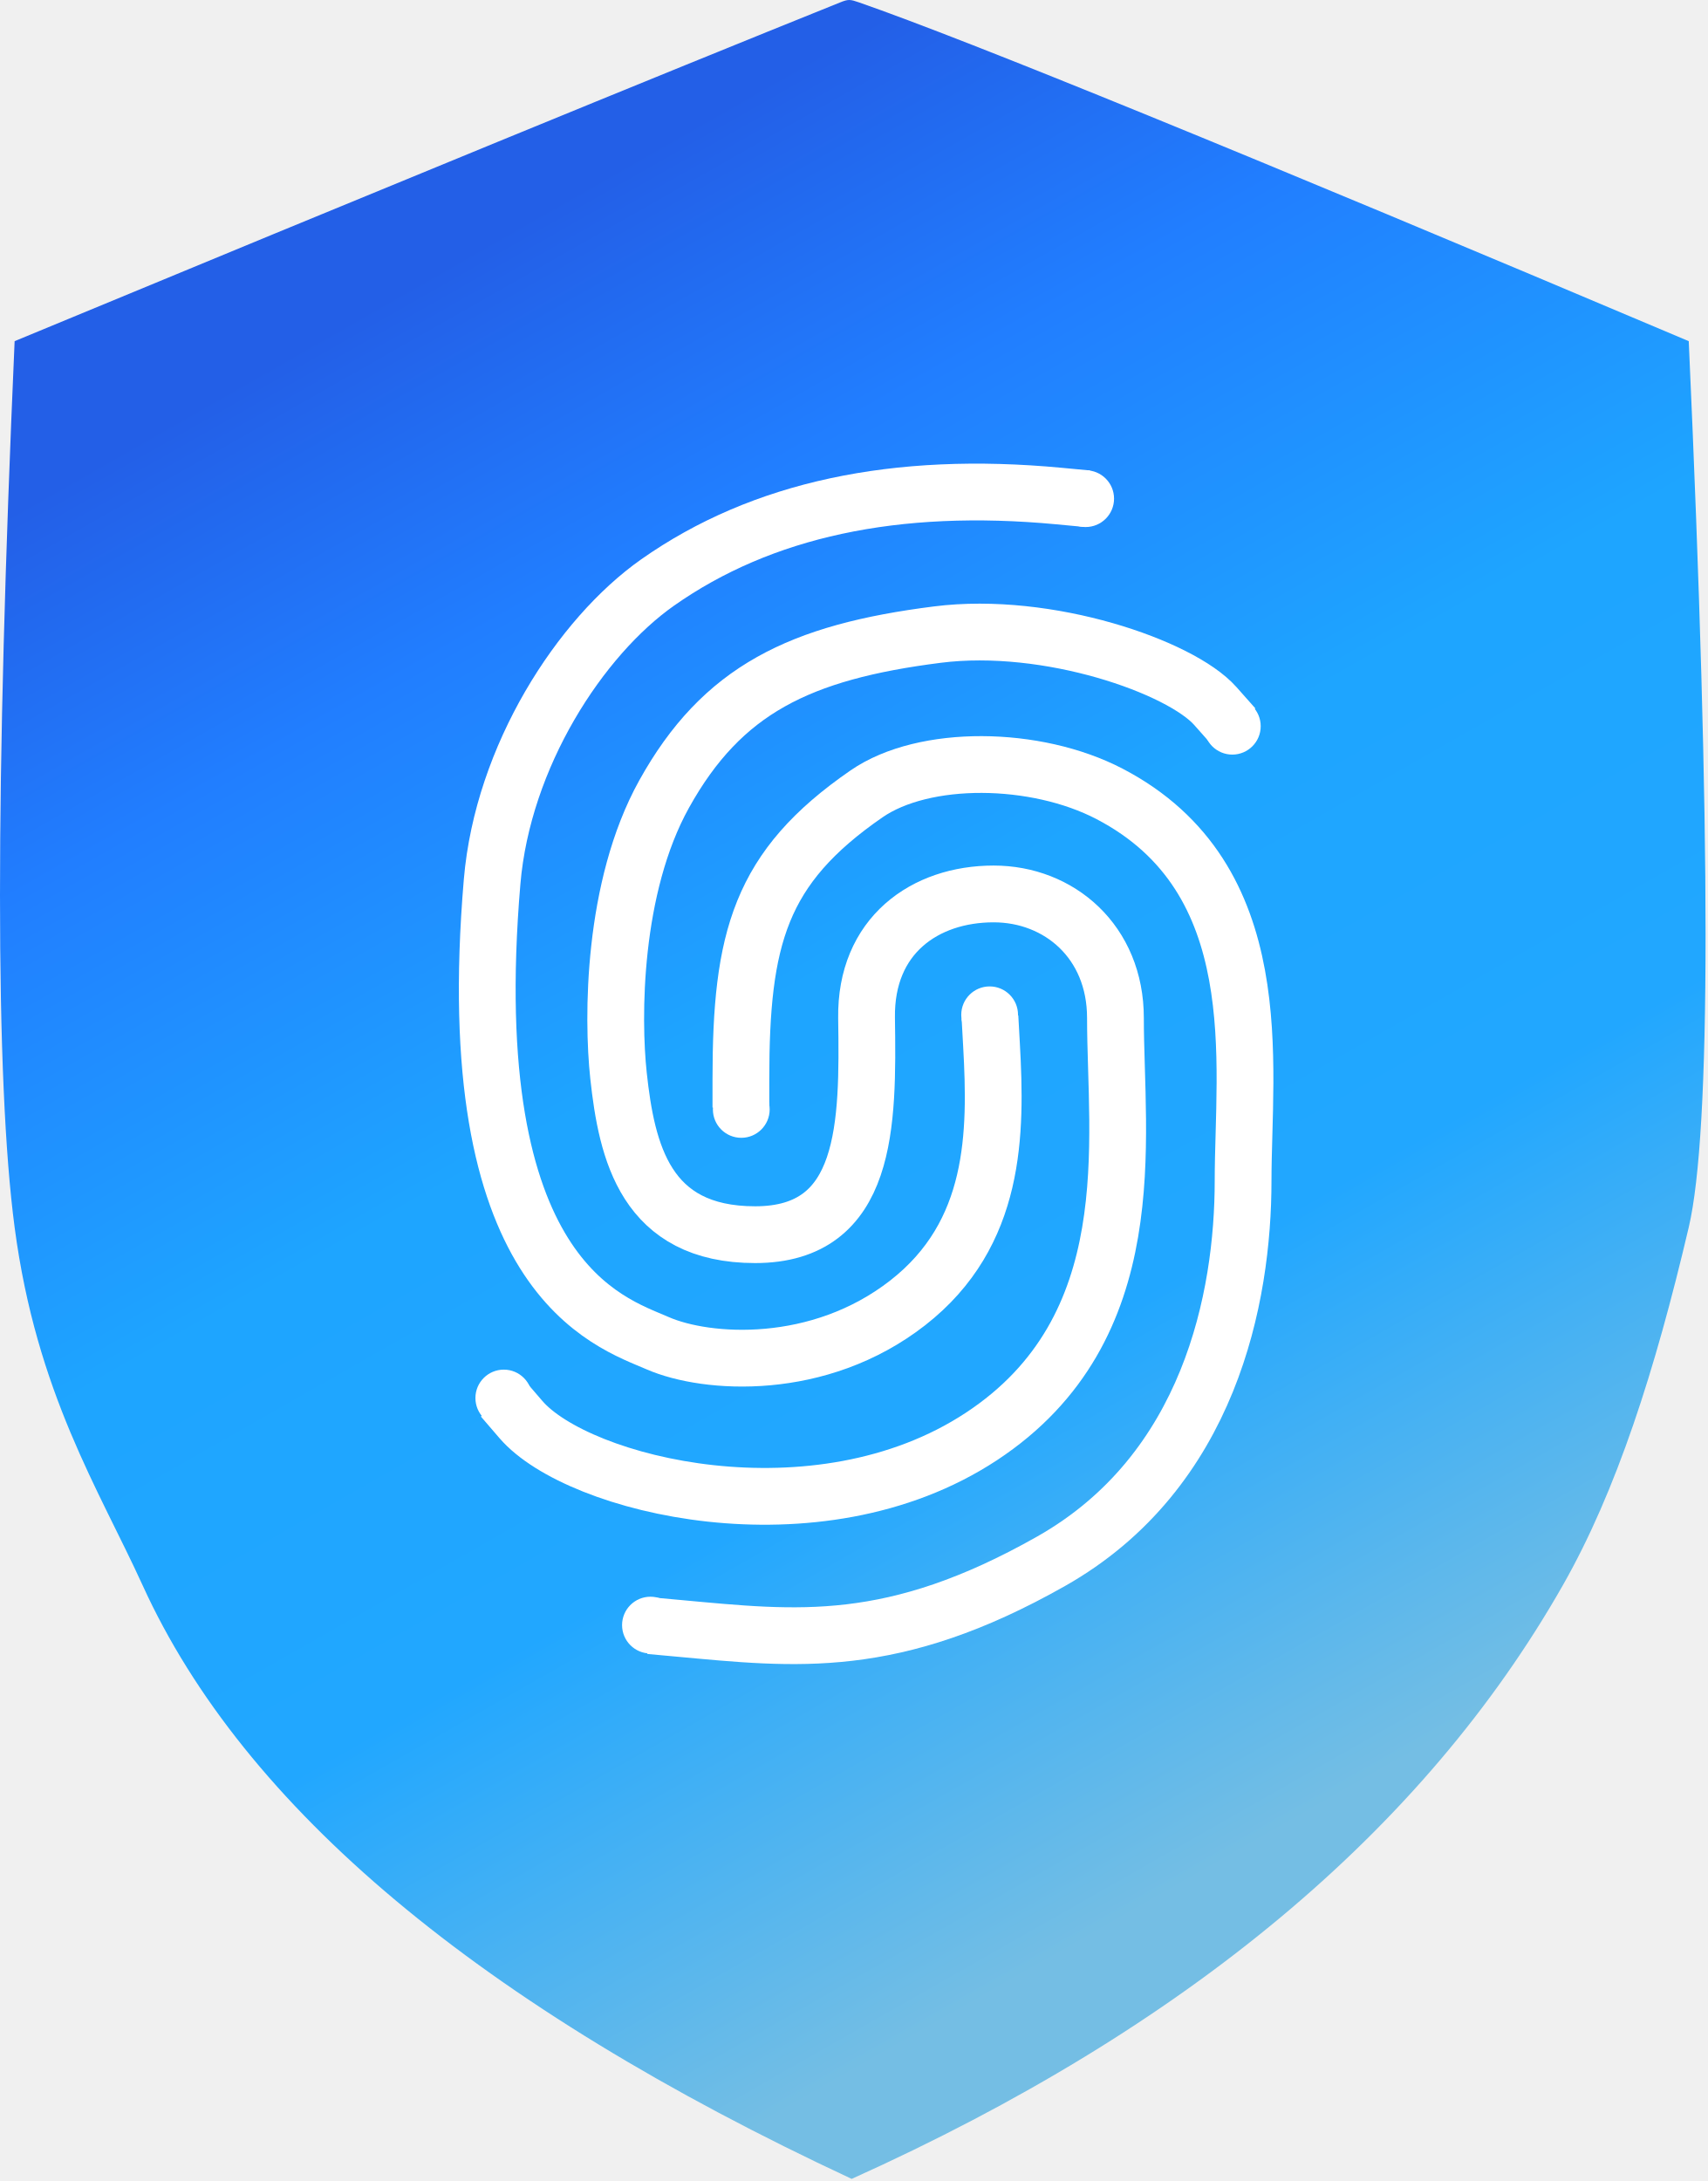
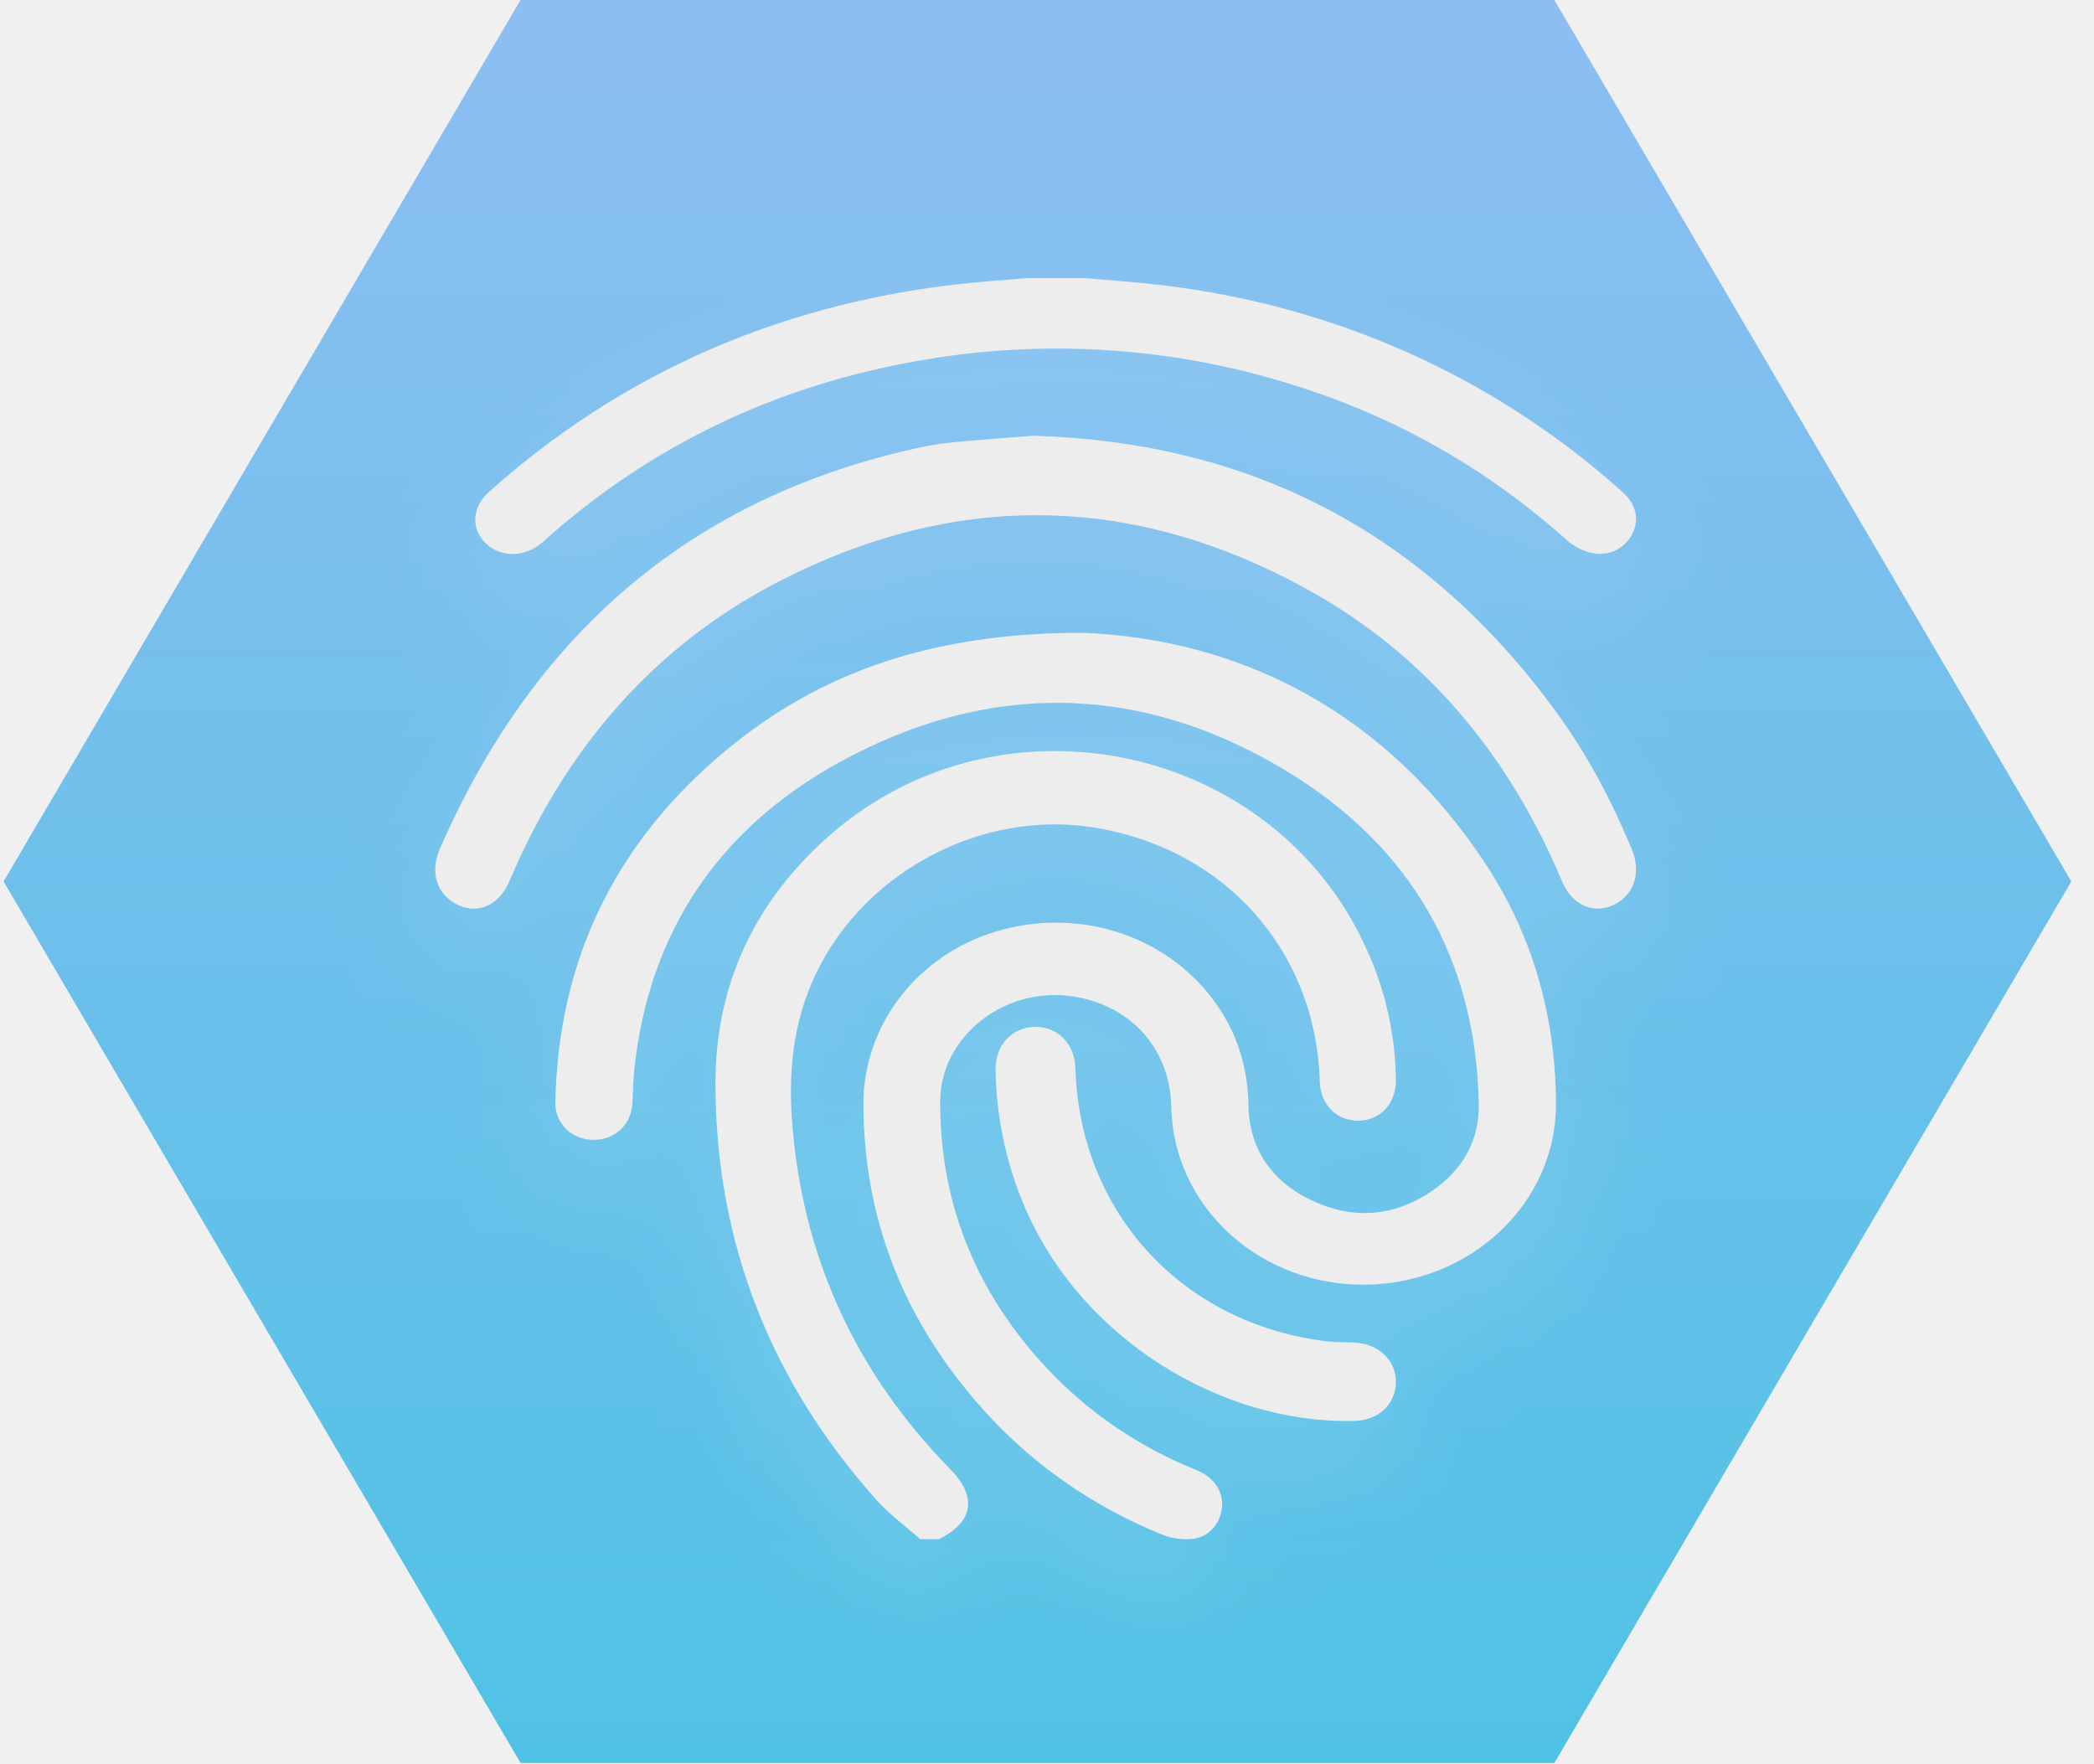
- <svg xmlns="http://www.w3.org/2000/svg" width="361px" height="461px" viewBox="0 0 361 461" version="1.1">
+ <svg xmlns="http://www.w3.org/2000/svg" width="76px" height="64px" viewBox="0 0 76 64" version="1.1">
  <defs>
-     <linearGradient x1="66.742%" y1="87.421%" x2="32.805%" y2="9.445%" id="linearGradient-1">
-       <stop stop-color="#74BEE4" offset="0%" />
-       <stop stop-color="#21A7FF" offset="30.044%" />
-       <stop stop-color="#1EA5FF" offset="54.761%" />
-       <stop stop-color="#217EFF" offset="81.037%" />
-       <stop stop-color="#235FE7" offset="100%" />
+     <linearGradient x1="50%" y1="0%" x2="50%" y2="100%" id="linearGradient-1">
+       <stop stop-color="#8DBEF2" offset="0%" />
+       <stop stop-color="#50C2E5" offset="100%" />
    </linearGradient>
+     <filter x="-27.2%" y="-25.4%" width="154.5%" height="150.8%" filterUnits="objectBoundingBox" id="filter-2">
+       <feOffset dx="0" dy="2" in="SourceAlpha" result="shadowOffsetOuter1" />
+       <feGaussianBlur stdDeviation="2" in="shadowOffsetOuter1" result="shadowBlurOuter1" />
+       <feColorMatrix values="0 0 0 0 1   0 0 0 0 1   0 0 0 0 1  0 0 0 0.158 0" type="matrix" in="shadowBlurOuter1" result="shadowMatrixOuter1" />
+       <feMerge>
+         <feMergeNode in="shadowMatrixOuter1" />
+         <feMergeNode in="SourceGraphic" />
+       </feMerge>
+     </filter>
  </defs>
  <g id="Page-1" stroke="none" stroke-width="1" fill="none" fill-rule="evenodd">
-     <g id="shield">
-       <path d="M3.091,72.111 C80.834,39.901 139.004,16.034 177.601,0.51 C179.341,-0.19 179.701,-0.15 181.597,0.51 C204.754,8.572 263.217,32.439 356.985,72.111 C361.724,176.796 361.724,239.231 356.985,259.417 C349.875,289.697 341.711,315.147 330.369,335.083 C300.918,386.851 250.808,428.675 180.038,460.555 C101.544,423.961 51.581,382.137 30.146,335.083 C20.973,314.945 7.716,294.429 3.091,259.417 C-1.03,228.22 -1.03,165.784 3.091,72.111 Z" id="Rectangle" fill="url(#linearGradient-1)" />
-       <g id="Group" transform="translate(101, 99)" stroke="#FFFFFF">
-         <path d="M122.889,5.854 C88.285,2.592 60.001,8.676 38.04,24.106 C21.635,35.631 5.28,60.882 3.03,87.344 C-4.09,171.088 27.679,180.415 38.04,184.922 C48.4,189.428 72.117,191.021 90.875,176.392 C109.633,161.763 109.633,140.553 108.6,121.947" id="Line" stroke-width="12" stroke-linecap="square" />
-         <path d="M55.619,129.107 C55.619,99.366 59.557,84.398 82.183,68.796 C94.362,60.399 117.921,60.665 133.532,68.796 C167.788,86.638 161.779,125.923 161.779,150.584 C161.779,175.246 154.726,212.029 121.189,231.009 C87.652,249.99 67.404,247.47 42.361,245.172" id="Line" stroke-width="12" stroke-linecap="square" />
-         <path d="M155.902,50.225 C148.57,41.958 120.531,32.178 97.165,35.136 C68.062,38.82 51.636,46.805 39.393,68.84 C28.431,88.57 28.431,116.167 29.744,128.325 C31.493,144.517 35.457,161.975 58.631,161.975 C82.511,161.975 82.511,138.692 82.183,116.167 C81.93,98.723 94.534,89.953 109.044,89.953 C122.889,89.953 134.795,100.047 134.795,116.167 C134.795,141.881 141.247,181.731 106.452,204.634 C71.657,227.537 21.12,215.001 9.12,201.052" id="Line" stroke-width="12" stroke-linecap="square" />
-         <circle id="Oval" fill="#FFFFFF" cx="36.5" cy="244.5" r="5.5" />
-         <circle id="Oval" fill="#FFFFFF" cx="5.5" cy="196.5" r="5.5" />
-         <circle id="Oval" fill="#FFFFFF" cx="108.2" cy="115.5" r="5.5" />
-         <circle id="Oval" fill="#FFFFFF" cx="55.7" cy="135.5" r="5.5" />
-         <circle id="Oval" fill="#FFFFFF" cx="159.5" cy="54.5" r="5.5" />
-         <circle id="Oval" fill="#FFFFFF" cx="128.5" cy="6.4" r="5.5" />
+     <g id="Linkedin3" transform="translate(-501, -150)" fill-rule="nonzero">
+       <g id="Window" transform="translate(457, 116)">
+         <g id="BrandLogo" transform="translate(44, 34)">
+           <g id="logo-copy" transform="translate(-0, 0)">
+             <g id="hexagon-svgrepo-com-(1)" fill="url(#linearGradient-1)">
+               <polygon id="Path" points="18.892 63.984 0.13 31.992 18.892 0 56.415 0 75.177 31.992 56.415 63.984" />
+             </g>
+             <g id="fingerprint" filter="url(#filter-2)" transform="translate(15.73383, 9.440299)" fill="#EDEDED">
+               <path d="M17.662,46.421 C17.135,45.953 16.555,45.53 16.088,45.01 C12.243,40.712 10.263,35.691 10.232,29.975 C10.21,26.32 11.65,23.245 14.444,20.822 C20.67,15.434 30.525,17.568 33.871,25.02 C34.553,26.514 34.913,28.131 34.928,29.768 C34.934,30.605 34.372,31.217 33.59,31.233 C32.78,31.248 32.192,30.657 32.166,29.803 C32.025,25.032 28.682,21.309 23.882,20.58 C19.967,19.984 15.872,22.085 14.023,25.612 C13.102,27.369 12.873,29.233 13.007,31.172 C13.358,36.093 15.278,40.334 18.766,43.895 C19.74,44.891 19.594,45.803 18.342,46.424 L17.662,46.421 Z" id="Path" />
+               <path d="M23.608,0.653 C24.503,0.732 25.401,0.79 26.294,0.894 C30.454,1.365 34.451,2.663 38.006,4.697 C39.876,5.767 41.61,7.022 43.178,8.441 C43.658,8.873 43.77,9.43 43.502,9.951 C43.252,10.439 42.692,10.753 42.095,10.64 C41.75,10.572 41.431,10.419 41.172,10.198 C38.07,7.41 34.453,5.411 30.296,4.262 C26.283,3.138 22.034,2.912 17.905,3.601 C12.507,4.491 7.872,6.72 3.964,10.234 C3.338,10.796 2.441,10.807 1.894,10.277 C1.347,9.747 1.399,8.96 2.012,8.413 C6.734,4.193 12.359,1.664 18.907,0.889 C19.784,0.784 20.669,0.732 21.547,0.653 L23.608,0.653 Z" id="Path" />
+               <path d="M23.536,13.526 C29.369,13.75 34.647,16.483 38.223,21.976 C39.94,24.61 40.724,27.521 40.739,30.605 C40.76,34.211 37.665,37.139 33.826,37.186 C31.986,37.209 30.212,36.544 28.891,35.336 C27.57,34.128 26.811,32.476 26.778,30.741 C26.736,28.603 25.281,27 23.119,26.712 C20.688,26.386 18.4,28.191 18.39,30.526 C18.374,34.211 19.675,37.454 22.266,40.223 C23.753,41.814 25.599,43.072 27.668,43.905 C28.336,44.177 28.668,44.682 28.617,45.263 C28.569,45.821 28.179,46.328 27.576,46.41 C27.182,46.454 26.783,46.397 26.42,46.247 C23.903,45.225 21.674,43.66 19.914,41.678 C17.068,38.49 15.612,34.805 15.602,30.631 C15.594,27.776 17.557,25.234 20.39,24.375 C23.327,23.48 26.481,24.447 28.271,26.807 C29.139,27.952 29.551,29.238 29.575,30.653 C29.6,32.246 30.408,33.441 31.903,34.141 C33.382,34.833 34.866,34.716 36.219,33.797 C37.352,33.027 37.962,31.953 37.937,30.632 C37.836,25.428 35.528,21.28 30.876,18.494 C25.616,15.34 20.097,15.272 14.724,18.229 C10.294,20.669 7.832,24.445 7.297,29.289 C7.249,29.719 7.24,30.153 7.22,30.586 C7.185,31.368 6.589,31.936 5.801,31.93 C5.013,31.924 4.404,31.337 4.422,30.556 C4.525,25.461 6.553,21.169 10.609,17.799 C14.058,14.929 18.14,13.532 23.536,13.526 Z" id="Path" />
+               <path d="M21.764,6.374 C29.639,6.605 35.977,9.864 40.75,16.401 C41.867,17.931 42.75,19.605 43.485,21.366 C43.848,22.235 43.576,23.054 42.818,23.407 C42.093,23.746 41.317,23.402 40.967,22.566 C39.033,17.95 36.01,14.336 31.776,11.984 C25.429,8.463 18.951,8.346 12.5,11.683 C7.997,14.013 4.8,17.711 2.758,22.535 C2.389,23.409 1.627,23.754 0.885,23.404 C0.129,23.044 -0.147,22.234 0.233,21.362 C3.702,13.42 9.503,8.568 17.635,6.804 C18.081,6.71 18.533,6.642 18.986,6.6 C19.936,6.51 20.888,6.445 21.764,6.374 Z" id="Path" />
+               <path d="M32.958,42.133 C28.018,42.03 23.248,38.753 21.394,34.211 C20.76,32.679 20.423,31.043 20.401,29.388 C20.389,28.493 20.982,27.851 21.817,27.83 C22.651,27.81 23.271,28.444 23.297,29.331 C23.453,34.576 27.186,38.622 32.447,39.244 C32.758,39.28 33.075,39.274 33.386,39.284 C34.294,39.316 34.936,39.917 34.928,40.731 C34.92,41.545 34.271,42.134 33.36,42.133 L32.958,42.133 Z" id="Path" />
+             </g>
+           </g>
+         </g>
      </g>
    </g>
  </g>
</svg>
